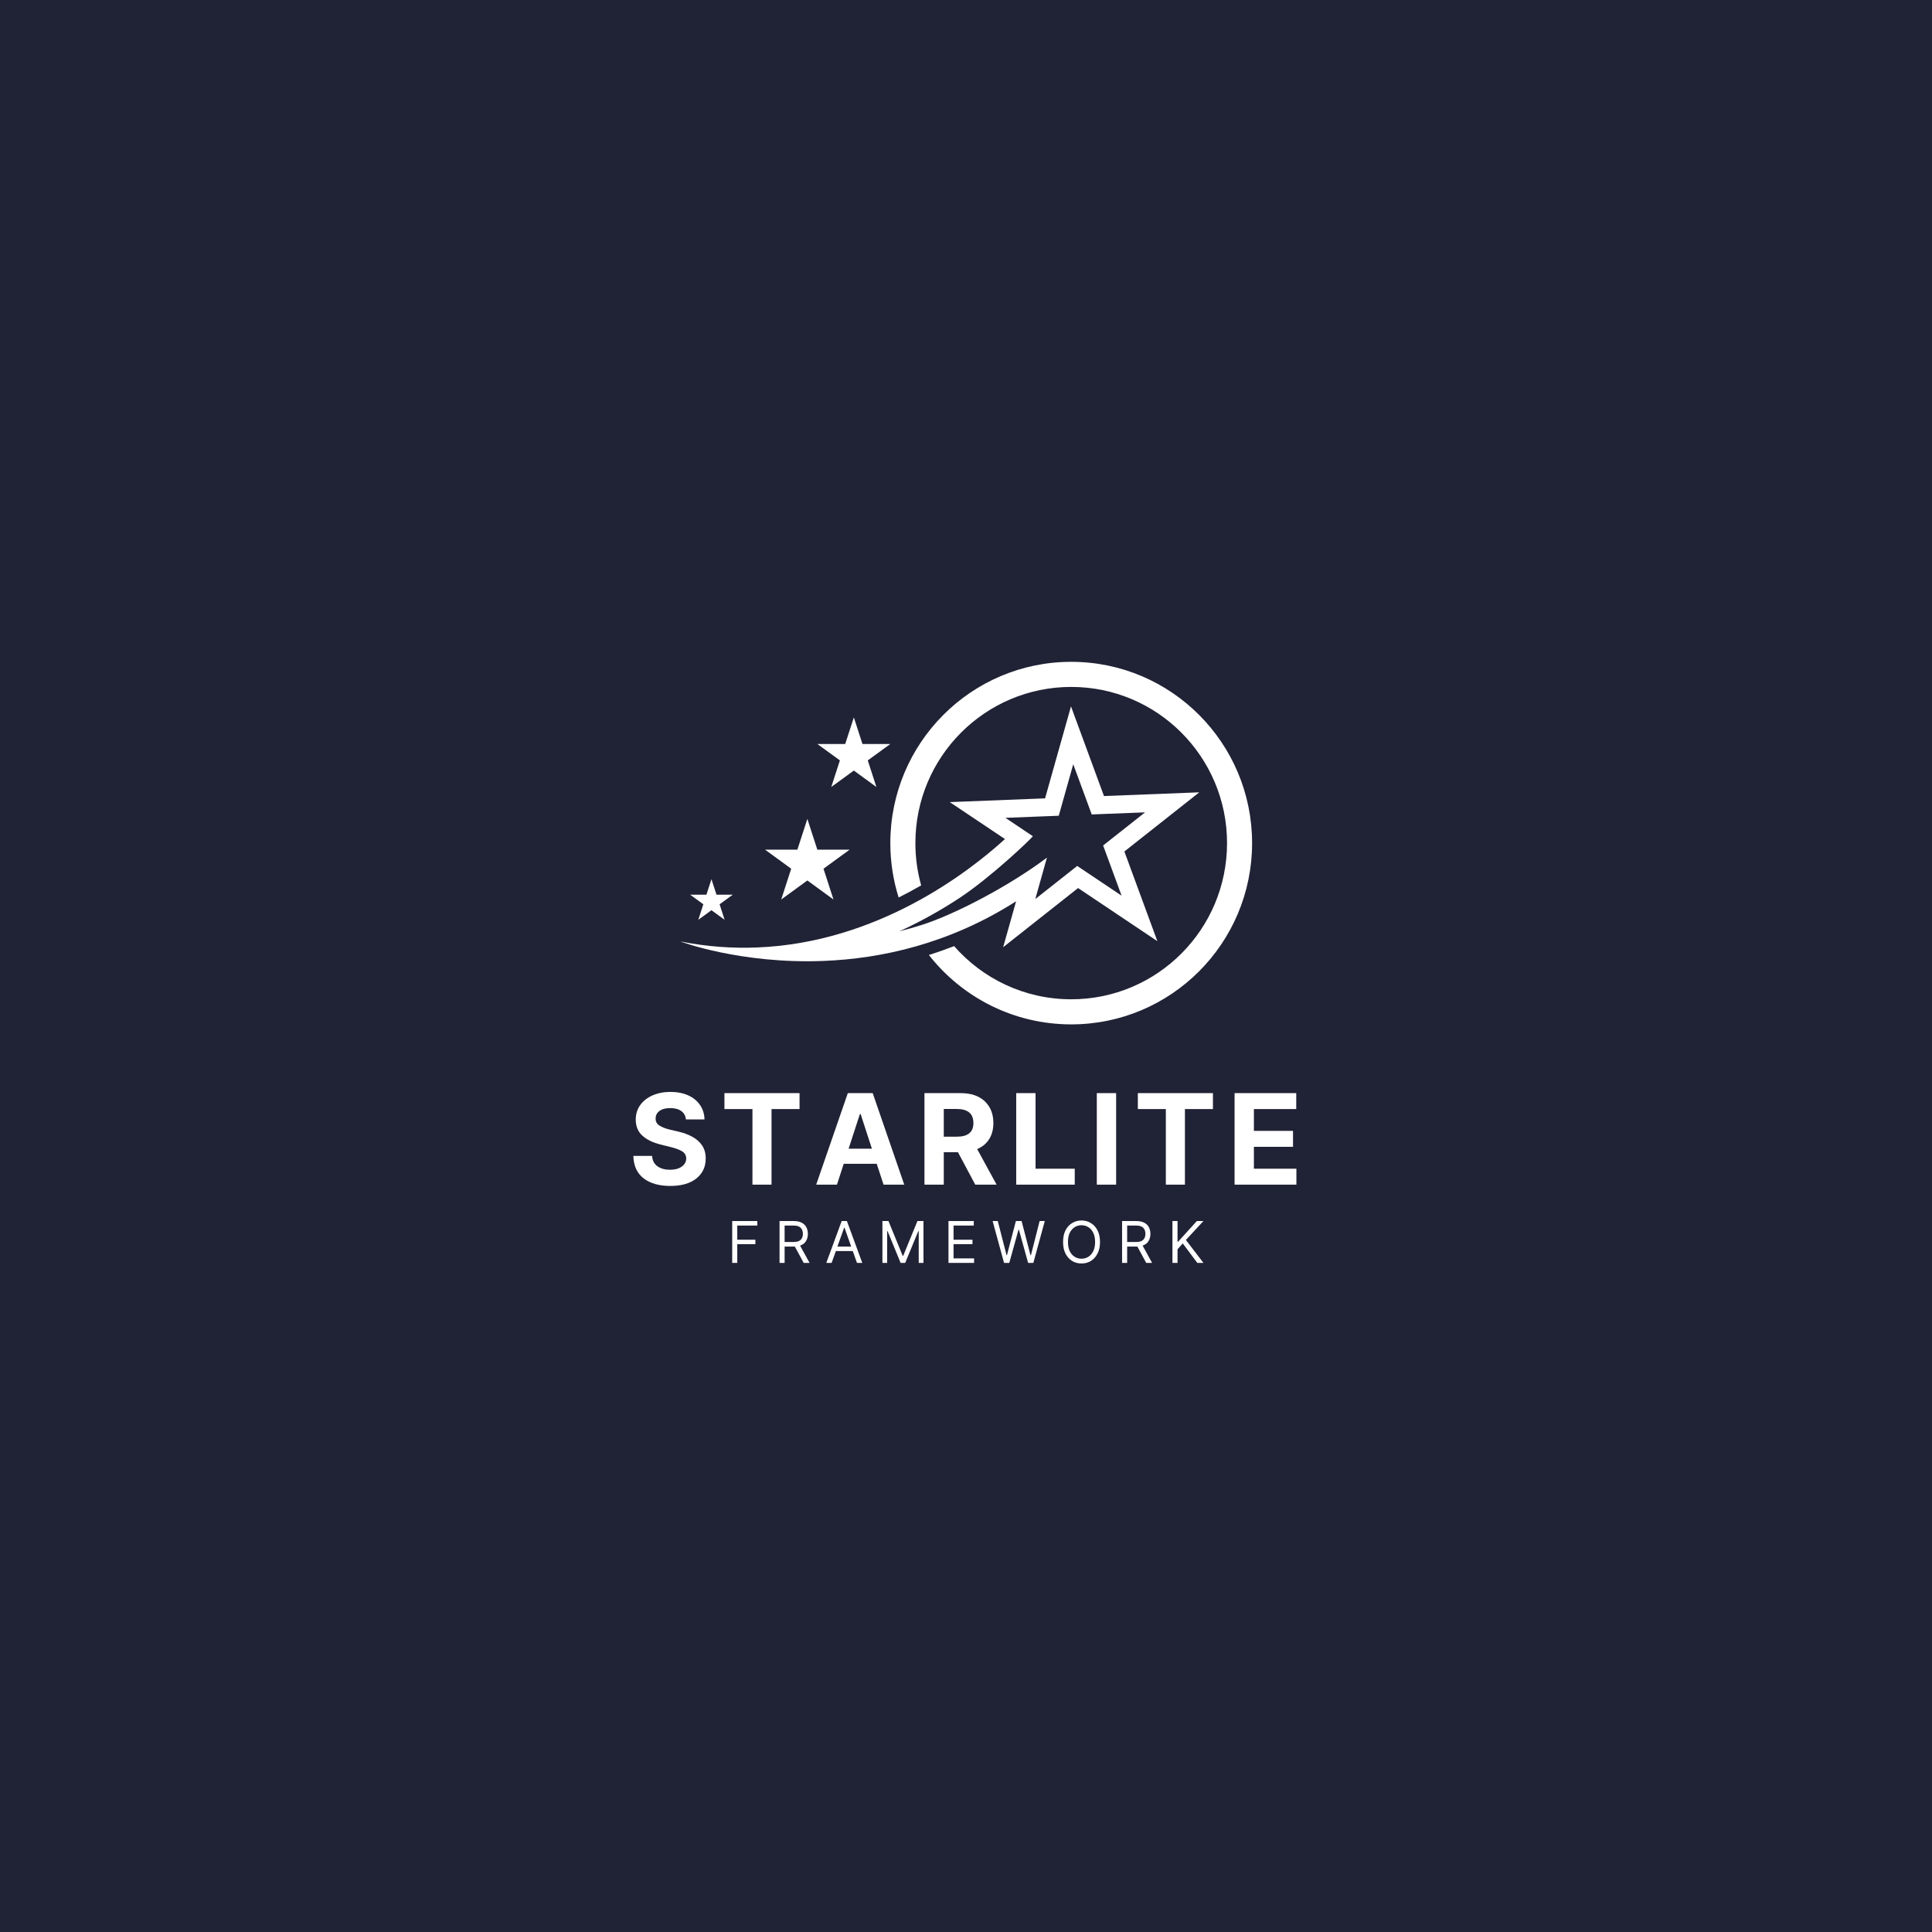
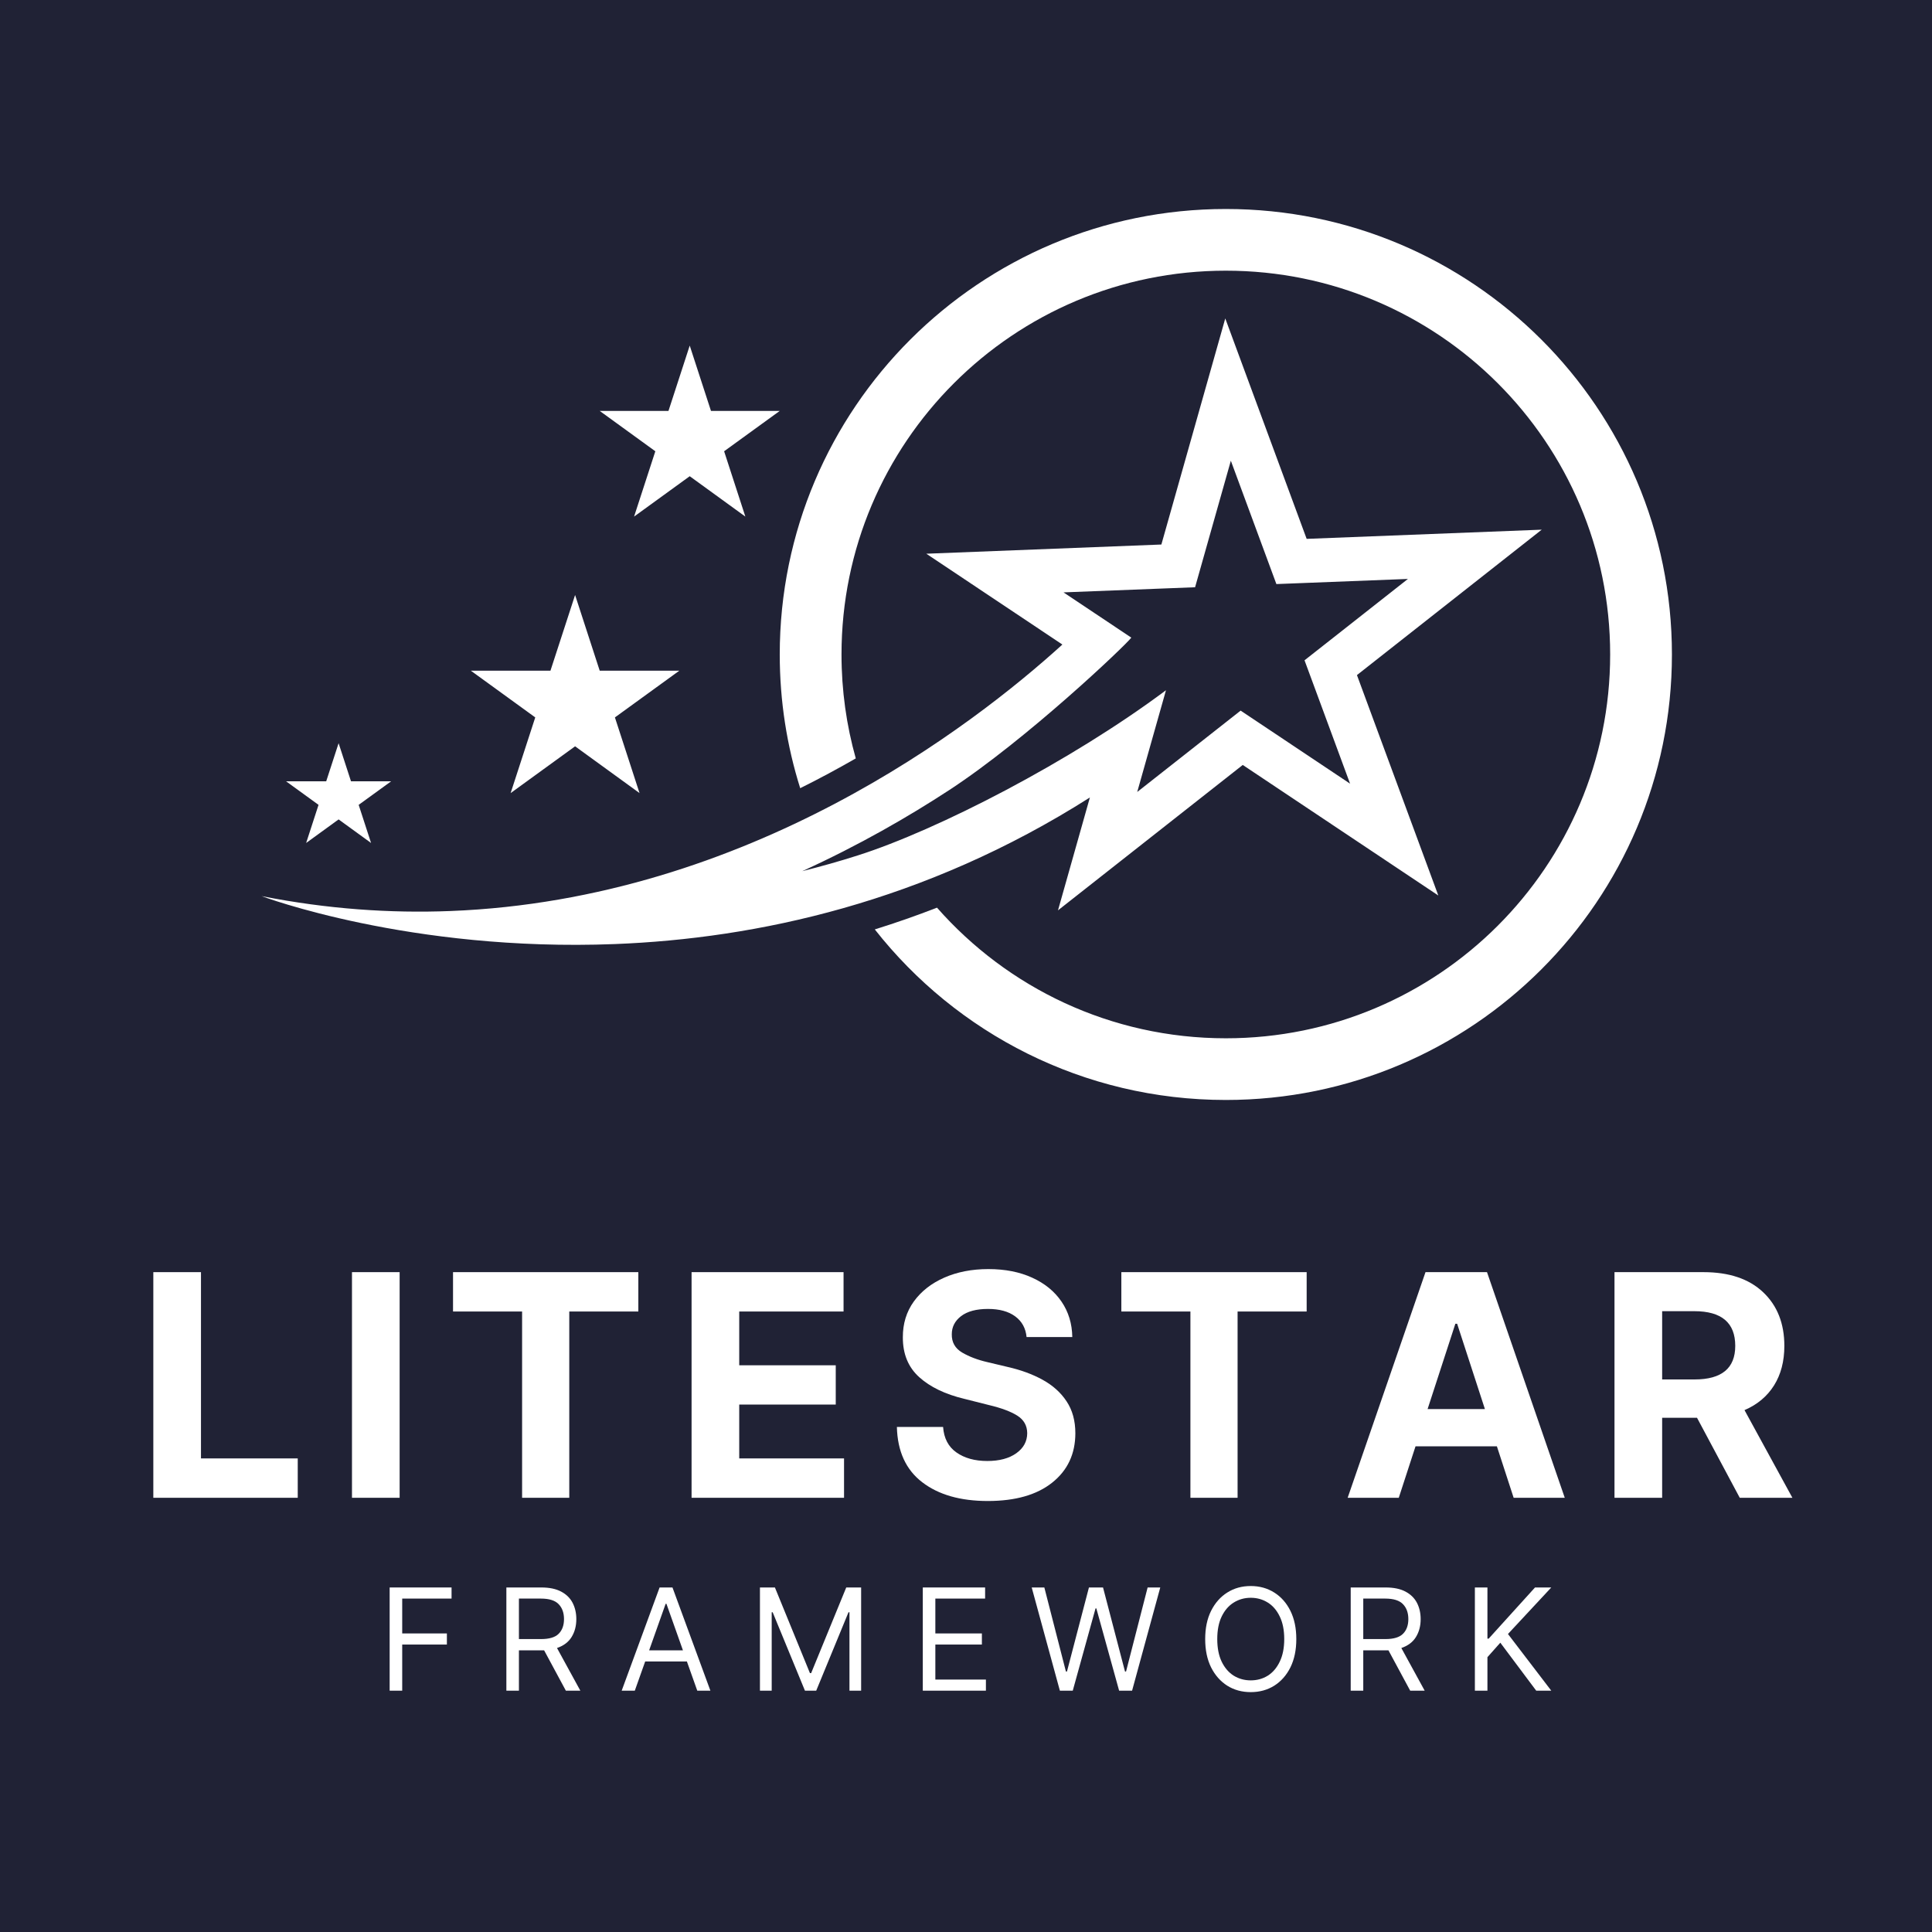
<svg xmlns="http://www.w3.org/2000/svg" width="500" zoomAndPan="magnify" viewBox="0 0 375 375" height="500" preserveAspectRatio="xMidYMid meet" version="1.0">
  <defs>
    <g />
-     <clipPath id="d1c9578ea1">
-       <path d="M 132.031 137 L 233 137 L 233 187 L 132.031 187 Z M 132.031 137 " clip-rule="nonzero" />
+     <clipPath id="0f45308b59">
+       <path d="M 50.77 61 L 300 61 L 300 184 L 50.77 184 Z M 50.77 61 " clip-rule="nonzero" />
    </clipPath>
-     <clipPath id="8c88425584">
-       <path d="M 172 128.395 L 243.031 128.395 L 243.031 198.895 L 172 198.895 Z M 172 128.395 " clip-rule="nonzero" />
+     <clipPath id="ec4c879311">
+       <path d="M 151 40.41 L 324.52 40.41 L 324.52 213.66 L 151 213.66 Z M 151 40.41 " clip-rule="nonzero" />
    </clipPath>
  </defs>
  <rect x="-37.5" width="450" fill="#ffffff" y="-37.5" height="450" fill-opacity="1" />
  <rect x="-37.5" width="450" fill="#202235" y="-37.5" height="450" fill-opacity="1" />
-   <g clip-path="url(#d1c9578ea1)">
-     <path fill="#ffffff" d="M 174.586 180.758 C 179.07 178.707 182.965 176.445 186.156 174.352 C 192.254 170.352 200.055 162.906 200.48 162.312 L 197.625 160.398 L 195.148 158.742 L 202.984 158.434 L 205.504 158.336 L 206.188 155.906 L 208.316 148.34 L 211.031 155.715 L 211.902 158.086 L 214.418 157.984 L 222.254 157.68 L 216.094 162.543 L 214.117 164.105 L 214.988 166.473 L 217.699 173.848 L 211.18 169.48 L 209.086 168.078 L 207.109 169.641 L 200.949 174.504 L 202.008 170.746 L 203.078 166.941 L 203.211 166.469 C 195.715 172.094 185.227 177.516 178.953 179.516 C 177.516 179.977 176.059 180.391 174.586 180.758 Z M 159.84 186.516 C 170.953 186.082 184.195 183.25 197.223 174.938 L 194.711 183.855 L 209.254 172.371 L 224.645 182.68 L 218.242 165.273 L 232.781 153.789 L 214.281 154.512 L 207.879 137.105 L 202.848 154.961 L 184.348 155.688 L 195.059 162.859 C 188.012 169.285 170.328 182.988 146.902 183.906 C 142.168 184.094 137.195 183.754 132.031 182.73 C 132.031 182.73 143.691 187.148 159.84 186.516 " fill-opacity="1" fill-rule="nonzero" />
+   <g clip-path="url(#0f45308b59)">
+     <path fill="#ffffff" d="M 155.719 169.09 C 166.777 164.047 176.383 158.492 184.25 153.348 C 199.297 143.512 218.527 125.223 219.586 123.762 L 212.535 119.059 L 206.43 114.98 L 225.754 114.227 L 231.965 113.984 L 233.652 108.012 L 238.906 89.426 L 245.598 107.547 L 247.746 113.367 L 253.953 113.125 L 273.277 112.371 L 258.09 124.324 L 253.207 128.164 L 255.359 133.988 L 262.047 152.109 L 245.969 141.375 L 240.805 137.93 L 235.926 141.77 L 220.734 153.723 L 223.344 144.484 L 225.988 135.137 L 226.312 133.977 C 207.824 147.797 181.957 161.117 166.488 166.039 C 162.941 167.172 159.352 168.184 155.719 169.09 Z M 119.352 183.242 C 146.762 182.172 179.414 175.215 211.547 154.789 L 205.355 176.699 L 241.219 148.477 L 279.176 173.816 L 263.383 131.035 L 299.246 102.809 L 253.621 104.594 L 237.824 61.809 L 225.422 105.691 L 179.797 107.477 L 206.207 125.105 C 188.824 140.895 145.215 174.57 87.445 176.828 C 75.766 177.285 63.504 176.453 50.77 173.934 C 50.77 173.934 79.52 184.797 119.352 183.242 " fill-opacity="1" fill-rule="nonzero" />
  </g>
-   <g clip-path="url(#8c88425584)">
-     <path fill="#ffffff" d="M 207.922 128.461 C 188.531 128.461 172.812 144.215 172.812 163.645 C 172.812 167.324 173.379 170.871 174.426 174.207 C 175.949 173.445 177.41 172.656 178.797 171.855 C 178.066 169.242 177.676 166.488 177.676 163.645 C 177.676 146.902 191.219 133.332 207.922 133.332 C 224.629 133.332 238.168 146.902 238.168 163.645 C 238.168 180.387 224.629 193.961 207.922 193.961 C 198.863 193.961 190.734 189.965 185.191 183.641 C 183.578 184.27 181.945 184.844 180.293 185.359 C 186.723 193.562 196.707 198.832 207.922 198.832 C 227.312 198.832 243.031 183.078 243.031 163.645 C 243.031 144.215 227.312 128.461 207.922 128.461 " fill-opacity="1" fill-rule="nonzero" />
+   <g clip-path="url(#ec4c879311)">
+     <path fill="#ffffff" d="M 237.934 40.566 C 190.113 40.566 151.348 79.281 151.348 127.035 C 151.348 136.078 152.738 144.797 155.32 152.988 C 159.086 151.117 162.684 149.176 166.105 147.207 C 164.301 140.793 163.336 134.027 163.336 127.035 C 163.336 85.891 196.734 52.539 237.934 52.539 C 279.133 52.539 312.531 85.891 312.531 127.035 C 312.531 168.18 279.133 201.531 237.934 201.531 C 215.59 201.531 195.543 191.719 181.871 176.176 C 177.898 177.723 173.871 179.129 169.797 180.398 C 185.652 200.555 210.277 213.504 237.934 213.504 C 285.754 213.504 324.52 174.789 324.52 127.035 C 324.52 79.281 285.754 40.566 237.934 40.566 " fill-opacity="1" fill-rule="nonzero" />
  </g>
-   <path fill="#ffffff" d="M 156.707 158.945 L 158.645 164.922 L 164.914 164.922 L 159.84 168.617 L 161.777 174.594 L 156.707 170.898 L 151.633 174.594 L 153.57 168.617 L 148.5 164.922 L 154.77 164.922 L 156.707 158.945 " fill-opacity="1" fill-rule="nonzero" />
-   <path fill="#ffffff" d="M 165.73 139.246 L 167.402 144.406 L 172.812 144.406 L 168.434 147.594 L 170.105 152.754 L 165.73 149.566 L 161.348 152.754 L 163.023 147.594 L 158.645 144.406 L 164.055 144.406 L 165.73 139.246 " fill-opacity="1" fill-rule="nonzero" />
-   <path fill="#ffffff" d="M 138.094 170.652 L 139.07 173.66 L 142.23 173.66 L 139.676 175.523 L 140.648 178.531 L 138.094 176.672 L 135.539 178.531 L 136.516 175.523 L 133.961 173.66 L 137.117 173.66 L 138.094 170.652 " fill-opacity="1" fill-rule="nonzero" />
+   <path fill="#ffffff" d="M 111.625 115.488 L 116.402 130.176 L 131.863 130.176 L 119.355 139.25 L 124.133 153.938 L 111.625 144.859 L 99.113 153.938 L 103.891 139.25 L 91.383 130.176 L 106.844 130.176 L 111.625 115.488 " fill-opacity="1" fill-rule="nonzero" />
+   <path fill="#ffffff" d="M 133.875 67.078 L 138 79.758 L 151.348 79.758 L 140.551 87.59 L 144.672 100.27 L 133.875 92.434 L 123.074 100.27 L 127.199 87.59 L 116.402 79.758 L 129.75 79.758 L 133.875 67.078 " fill-opacity="1" fill-rule="nonzero" />
+   <path fill="#ffffff" d="M 65.723 144.254 L 68.129 151.652 L 75.918 151.652 L 69.617 156.223 L 72.023 163.621 L 65.723 159.047 L 59.422 163.621 L 61.828 156.223 L 55.527 151.652 L 63.316 151.652 L 65.723 144.254 " fill-opacity="1" fill-rule="nonzero" />
  <g fill="#ffffff" fill-opacity="1">
-     <g transform="translate(121.9619, 229.9401)">
+     <g transform="translate(25.94809, 290.719)">
      <g>
-         <path d="M 11.172 -12.656 C 11.109 -13.352 10.812 -13.895 10.281 -14.281 C 9.75 -14.664 9.035 -14.859 8.141 -14.859 C 7.223 -14.859 6.52 -14.672 6.031 -14.297 C 5.539 -13.922 5.297 -13.445 5.297 -12.875 C 5.273 -12.238 5.547 -11.754 6.109 -11.422 C 6.672 -11.098 7.332 -10.848 8.094 -10.672 L 9.703 -10.297 C 10.723 -10.066 11.633 -9.727 12.438 -9.281 C 13.238 -8.844 13.867 -8.281 14.328 -7.594 C 14.785 -6.906 15.016 -6.066 15.016 -5.078 C 15.016 -3.453 14.406 -2.156 13.188 -1.188 C 11.977 -0.227 10.289 0.25 8.125 0.25 C 5.969 0.25 4.25 -0.238 2.969 -1.219 C 1.688 -2.207 1.02 -3.66 0.969 -5.578 L 4.609 -5.578 C 4.672 -4.68 5.02 -4.008 5.656 -3.562 C 6.289 -3.113 7.098 -2.891 8.078 -2.891 C 9.035 -2.891 9.797 -3.094 10.359 -3.5 C 10.93 -3.906 11.223 -4.43 11.234 -5.078 C 11.223 -5.68 10.957 -6.145 10.438 -6.469 C 9.914 -6.789 9.176 -7.066 8.219 -7.297 L 6.281 -7.781 C 4.781 -8.145 3.598 -8.719 2.734 -9.5 C 1.867 -10.281 1.438 -11.32 1.438 -12.625 C 1.438 -13.695 1.723 -14.633 2.297 -15.438 C 2.879 -16.25 3.68 -16.879 4.703 -17.328 C 5.723 -17.773 6.879 -18 8.172 -18 C 9.484 -18 10.633 -17.773 11.625 -17.328 C 12.613 -16.879 13.379 -16.25 13.922 -15.438 C 14.473 -14.633 14.758 -13.707 14.781 -12.656 Z M 11.172 -12.656 " />
+         <path d="M 3.812 0 L 3.812 -43.797 L 13.062 -43.797 L 13.062 -7.641 L 31.844 -7.641 L 31.844 0 Z M 3.812 0 " />
      </g>
    </g>
  </g>
  <g fill="#ffffff" fill-opacity="1">
-     <g transform="translate(139.7376, 229.9401)">
+     <g transform="translate(64.5065, 290.719)">
      <g>
-         <path d="M 0.875 -14.672 L 0.875 -17.766 L 15.453 -17.766 L 15.453 -14.672 L 10.016 -14.672 L 10.016 0 L 6.312 0 L 6.312 -14.672 Z M 0.875 -14.672 " />
+         <path d="M 13.062 -43.797 L 13.062 0 L 3.812 0 L 3.812 -43.797 Z M 13.062 -43.797 " />
      </g>
    </g>
  </g>
  <g fill="#ffffff" fill-opacity="1">
-     <g transform="translate(157.8429, 229.9401)">
+     <g transform="translate(85.79173, 290.719)">
      <g>
-         <path d="M 4.609 0 L 0.578 0 L 6.719 -17.766 L 11.547 -17.766 L 17.672 0 L 13.656 0 L 12.328 -4.047 L 5.922 -4.047 Z M 6.875 -6.984 L 11.391 -6.984 L 9.203 -13.703 L 9.062 -13.703 Z M 6.875 -6.984 " />
+         <path d="M 2.141 -36.156 L 2.141 -43.797 L 38.109 -43.797 L 38.109 -36.156 L 24.703 -36.156 L 24.703 0 L 15.547 0 L 15.547 -36.156 Z M 2.141 -36.156 " />
      </g>
    </g>
  </g>
  <g fill="#ffffff" fill-opacity="1">
-     <g transform="translate(177.8908, 229.9401)">
+     <g transform="translate(130.4214, 290.719)">
      <g>
-         <path d="M 1.547 0 L 1.547 -17.766 L 8.547 -17.766 C 10.566 -17.766 12.133 -17.238 13.25 -16.188 C 14.363 -15.133 14.922 -13.723 14.922 -11.953 C 14.922 -10.742 14.648 -9.707 14.109 -8.844 C 13.566 -7.977 12.789 -7.332 11.781 -6.906 L 15.547 0 L 11.406 0 L 8.047 -6.297 L 5.297 -6.297 L 5.297 0 Z M 5.297 -9.312 L 7.844 -9.312 C 9.977 -9.312 11.047 -10.191 11.047 -11.953 C 11.047 -13.773 9.973 -14.688 7.828 -14.688 L 5.297 -14.688 Z M 5.297 -9.312 " />
+         <path d="M 3.812 0 L 3.812 -43.797 L 33.312 -43.797 L 33.312 -36.156 L 13.062 -36.156 L 13.062 -25.719 L 31.797 -25.719 L 31.797 -18.094 L 13.062 -18.094 L 13.062 -7.641 L 33.406 -7.641 L 33.406 0 Z M 3.812 0 " />
      </g>
    </g>
  </g>
  <g fill="#ffffff" fill-opacity="1">
-     <g transform="translate(195.7013, 229.9401)">
+     <g transform="translate(171.6948, 290.719)">
      <g>
-         <path d="M 1.547 0 L 1.547 -17.766 L 5.297 -17.766 L 5.297 -3.094 L 12.906 -3.094 L 12.906 0 Z M 1.547 0 " />
+         <path d="M 27.562 -31.203 C 27.395 -32.922 26.656 -34.258 25.344 -35.219 C 24.039 -36.176 22.285 -36.656 20.078 -36.656 C 17.816 -36.656 16.078 -36.191 14.859 -35.266 C 13.648 -34.336 13.047 -33.164 13.047 -31.75 C 13.016 -30.188 13.688 -29 15.062 -28.188 C 16.438 -27.383 18.07 -26.766 19.969 -26.328 L 23.906 -25.391 C 26.445 -24.816 28.703 -23.988 30.672 -22.906 C 32.648 -21.82 34.203 -20.426 35.328 -18.719 C 36.461 -17.02 37.031 -14.953 37.031 -12.516 C 37.02 -8.504 35.52 -5.312 32.531 -2.938 C 29.551 -0.562 25.383 0.625 20.031 0.625 C 14.719 0.625 10.477 -0.586 7.312 -3.016 C 4.145 -5.441 2.504 -9.02 2.391 -13.75 L 11.359 -13.75 C 11.516 -11.551 12.379 -9.898 13.953 -8.797 C 15.523 -7.691 17.52 -7.141 19.938 -7.141 C 22.281 -7.141 24.156 -7.641 25.562 -8.641 C 26.969 -9.641 27.676 -10.938 27.688 -12.531 C 27.676 -14.008 27.031 -15.148 25.75 -15.953 C 24.469 -16.754 22.633 -17.438 20.25 -18 L 15.484 -19.203 C 11.785 -20.086 8.867 -21.488 6.734 -23.406 C 4.598 -25.332 3.535 -27.91 3.547 -31.141 C 3.535 -33.785 4.242 -36.102 5.672 -38.094 C 7.109 -40.082 9.082 -41.629 11.594 -42.734 C 14.102 -43.836 16.953 -44.391 20.141 -44.391 C 23.391 -44.391 26.227 -43.832 28.656 -42.719 C 31.094 -41.613 32.988 -40.066 34.344 -38.078 C 35.695 -36.098 36.395 -33.805 36.438 -31.203 Z M 27.562 -31.203 " />
      </g>
    </g>
  </g>
  <g fill="#ffffff" fill-opacity="1">
-     <g transform="translate(211.3436, 229.9401)">
+     <g transform="translate(215.5121, 290.719)">
      <g>
-         <path d="M 5.297 -17.766 L 5.297 0 L 1.547 0 L 1.547 -17.766 Z M 5.297 -17.766 " />
+         <path d="M 2.141 -36.156 L 2.141 -43.797 L 38.109 -43.797 L 38.109 -36.156 L 24.703 -36.156 L 24.703 0 L 15.547 0 L 15.547 -36.156 Z M 2.141 -36.156 " />
      </g>
    </g>
  </g>
  <g fill="#ffffff" fill-opacity="1">
-     <g transform="translate(219.9786, 229.9401)">
+     <g transform="translate(260.1418, 290.719)">
      <g>
-         <path d="M 0.875 -14.672 L 0.875 -17.766 L 15.453 -17.766 L 15.453 -14.672 L 10.016 -14.672 L 10.016 0 L 6.312 0 L 6.312 -14.672 Z M 0.875 -14.672 " />
+         <path d="M 11.359 0 L 1.438 0 L 16.547 -43.797 L 28.484 -43.797 L 43.578 0 L 33.656 0 L 30.406 -9.984 L 14.609 -9.984 Z M 16.953 -17.219 L 28.078 -17.219 L 22.688 -33.781 L 22.344 -33.781 Z M 16.953 -17.219 " />
      </g>
    </g>
  </g>
  <g fill="#ffffff" fill-opacity="1">
-     <g transform="translate(238.0838, 229.9401)">
+     <g transform="translate(309.5601, 290.719)">
      <g>
-         <path d="M 1.547 0 L 1.547 -17.766 L 13.516 -17.766 L 13.516 -14.672 L 5.297 -14.672 L 5.297 -10.438 L 12.891 -10.438 L 12.891 -7.344 L 5.297 -7.344 L 5.297 -3.094 L 13.547 -3.094 L 13.547 0 Z M 1.547 0 " />
+         <path d="M 3.812 0 L 3.812 -43.797 L 21.078 -43.797 C 26.055 -43.797 29.914 -42.5 32.656 -39.906 C 35.406 -37.312 36.781 -33.836 36.781 -29.484 C 36.781 -26.492 36.113 -23.938 34.781 -21.812 C 33.445 -19.688 31.535 -18.086 29.047 -17.016 L 38.344 0 L 28.125 0 L 19.828 -15.531 L 13.062 -15.531 L 13.062 0 Z M 13.062 -22.969 L 19.359 -22.969 C 24.617 -22.969 27.25 -25.141 27.25 -29.484 C 27.25 -33.973 24.602 -36.219 19.312 -36.219 L 13.062 -36.219 Z M 13.062 -22.969 " />
      </g>
    </g>
  </g>
  <g fill="#ffffff" fill-opacity="1">
-     <g transform="translate(141.1348, 245.1285)">
+     <g transform="translate(73.20952, 328.1587)">
      <g>
-         <path d="M 0.984 0 L 0.984 -8.125 L 5.859 -8.125 L 5.859 -7.25 L 1.969 -7.25 L 1.969 -4.5 L 5.484 -4.5 L 5.484 -3.641 L 1.969 -3.641 L 1.969 0 Z M 0.984 0 " />
+         <path d="M 2.422 0 L 2.422 -20.031 L 14.438 -20.031 L 14.438 -17.875 L 4.859 -17.875 L 4.859 -11.109 L 13.531 -11.109 L 13.531 -8.953 L 4.859 -8.953 L 4.859 0 Z M 2.422 0 " />
      </g>
    </g>
  </g>
  <g fill="#ffffff" fill-opacity="1">
-     <g transform="translate(150.3252, 245.1285)">
+     <g transform="translate(95.86387, 328.1587)">
      <g>
-         <path d="M 0.984 0 L 0.984 -8.125 L 3.734 -8.125 C 4.367 -8.125 4.891 -8.016 5.297 -7.797 C 5.703 -7.586 6 -7.297 6.188 -6.922 C 6.383 -6.547 6.484 -6.117 6.484 -5.641 C 6.484 -5.098 6.359 -4.625 6.109 -4.219 C 5.867 -3.82 5.488 -3.535 4.969 -3.359 L 6.812 0 L 5.672 0 L 3.953 -3.172 C 3.891 -3.172 3.82 -3.172 3.75 -3.172 L 1.969 -3.172 L 1.969 0 Z M 1.969 -4.062 L 3.719 -4.062 C 4.363 -4.062 4.82 -4.203 5.094 -4.484 C 5.375 -4.766 5.516 -5.148 5.516 -5.641 C 5.516 -6.129 5.375 -6.52 5.094 -6.812 C 4.82 -7.102 4.359 -7.25 3.703 -7.25 L 1.969 -7.25 Z M 1.969 -4.062 " />
+         <path d="M 2.422 0 L 2.422 -20.031 L 9.203 -20.031 C 10.766 -20.031 12.047 -19.766 13.047 -19.234 C 14.055 -18.703 14.801 -17.973 15.281 -17.047 C 15.758 -16.117 16 -15.066 16 -13.891 C 16 -12.555 15.691 -11.395 15.078 -10.406 C 14.473 -9.426 13.531 -8.719 12.25 -8.281 L 16.781 0 L 13.969 0 L 9.75 -7.828 C 9.582 -7.828 9.41 -7.828 9.234 -7.828 L 4.859 -7.828 L 4.859 0 Z M 4.859 -10.016 L 9.156 -10.016 C 10.758 -10.016 11.898 -10.359 12.578 -11.047 C 13.266 -11.742 13.609 -12.691 13.609 -13.891 C 13.609 -15.098 13.266 -16.062 12.578 -16.781 C 11.891 -17.508 10.734 -17.875 9.109 -17.875 L 4.859 -17.875 Z M 4.859 -10.016 " />
      </g>
    </g>
  </g>
  <g fill="#ffffff" fill-opacity="1">
-     <g transform="translate(160.1025, 245.1285)">
+     <g transform="translate(119.9651, 328.1587)">
      <g>
-         <path d="M 1.312 0 L 0.281 0 L 3.266 -8.125 L 4.281 -8.125 L 7.266 0 L 6.234 0 L 5.422 -2.297 L 2.141 -2.297 Z M 2.438 -3.172 L 5.109 -3.172 L 3.812 -6.844 L 3.75 -6.844 Z M 2.438 -3.172 " />
+         <path d="M 3.25 0 L 0.703 0 L 8.062 -20.031 L 10.562 -20.031 L 17.922 0 L 15.375 0 L 13.359 -5.672 L 5.266 -5.672 Z M 6.031 -7.828 L 12.594 -7.828 L 9.391 -16.859 L 9.234 -16.859 Z M 6.031 -7.828 " />
      </g>
    </g>
  </g>
  <g fill="#ffffff" fill-opacity="1">
-     <g transform="translate(170.2923, 245.1285)">
+     <g transform="translate(145.083, 328.1587)">
      <g>
-         <path d="M 0.984 -8.125 L 2.156 -8.125 L 4.922 -1.375 L 5.016 -1.375 L 7.781 -8.125 L 8.953 -8.125 L 8.953 0 L 8.031 0 L 8.031 -6.172 L 7.953 -6.172 L 5.406 0 L 4.516 0 L 1.984 -6.172 L 1.906 -6.172 L 1.906 0 L 0.984 0 Z M 0.984 -8.125 " />
+         <path d="M 2.422 -20.031 L 5.328 -20.031 L 12.125 -3.406 L 12.359 -3.406 L 19.172 -20.031 L 22.062 -20.031 L 22.062 0 L 19.797 0 L 19.797 -15.219 L 19.609 -15.219 L 13.344 0 L 11.156 0 L 4.891 -15.219 L 4.703 -15.219 L 4.703 0 L 2.422 0 Z M 2.422 -20.031 " />
      </g>
    </g>
  </g>
  <g fill="#ffffff" fill-opacity="1">
-     <g transform="translate(183.1155, 245.1285)">
+     <g transform="translate(176.6922, 328.1587)">
      <g>
-         <path d="M 0.984 0 L 0.984 -8.125 L 5.891 -8.125 L 5.891 -7.25 L 1.969 -7.25 L 1.969 -4.5 L 5.641 -4.5 L 5.641 -3.641 L 1.969 -3.641 L 1.969 -0.875 L 5.953 -0.875 L 5.953 0 Z M 0.984 0 " />
+         <path d="M 2.422 0 L 2.422 -20.031 L 14.516 -20.031 L 14.516 -17.875 L 4.859 -17.875 L 4.859 -11.109 L 13.891 -11.109 L 13.891 -8.953 L 4.859 -8.953 L 4.859 -2.156 L 14.672 -2.156 L 14.672 0 Z M 2.422 0 " />
      </g>
    </g>
  </g>
  <g fill="#ffffff" fill-opacity="1">
-     <g transform="translate(192.4328, 245.1285)">
+     <g transform="translate(199.6594, 328.1587)">
      <g>
-         <path d="M 2.453 0 L 0.234 -8.125 L 1.234 -8.125 L 2.938 -1.5 L 3.016 -1.5 L 4.75 -8.125 L 5.859 -8.125 L 7.578 -1.5 L 7.672 -1.5 L 9.359 -8.125 L 10.359 -8.125 L 8.141 0 L 7.125 0 L 5.328 -6.469 L 5.266 -6.469 L 3.469 0 Z M 2.453 0 " />
+         <path d="M 6.062 0 L 0.594 -20.031 L 3.047 -20.031 L 7.234 -3.719 L 7.438 -3.719 L 11.703 -20.031 L 14.438 -20.031 L 18.703 -3.719 L 18.906 -3.719 L 23.094 -20.031 L 25.547 -20.031 L 20.078 0 L 17.562 0 L 13.141 -15.969 L 12.984 -15.969 L 8.562 0 Z M 6.062 0 " />
      </g>
    </g>
  </g>
  <g fill="#ffffff" fill-opacity="1">
-     <g transform="translate(205.6684, 245.1285)">
+     <g transform="translate(232.2853, 328.1587)">
      <g>
-         <path d="M 7.844 -4.062 C 7.844 -3.207 7.688 -2.469 7.375 -1.844 C 7.062 -1.219 6.633 -0.734 6.094 -0.391 C 5.562 -0.055 4.945 0.109 4.25 0.109 C 3.562 0.109 2.945 -0.055 2.406 -0.391 C 1.863 -0.734 1.438 -1.219 1.125 -1.844 C 0.82 -2.469 0.672 -3.207 0.672 -4.062 C 0.672 -4.914 0.82 -5.656 1.125 -6.281 C 1.438 -6.906 1.863 -7.383 2.406 -7.719 C 2.945 -8.062 3.562 -8.234 4.25 -8.234 C 4.945 -8.234 5.562 -8.062 6.094 -7.719 C 6.633 -7.383 7.062 -6.906 7.375 -6.281 C 7.688 -5.656 7.844 -4.914 7.844 -4.062 Z M 6.891 -4.062 C 6.891 -4.77 6.77 -5.363 6.531 -5.844 C 6.301 -6.32 5.984 -6.688 5.578 -6.938 C 5.18 -7.188 4.738 -7.312 4.25 -7.312 C 3.758 -7.312 3.316 -7.188 2.922 -6.938 C 2.523 -6.688 2.207 -6.32 1.969 -5.844 C 1.738 -5.363 1.625 -4.77 1.625 -4.062 C 1.625 -3.352 1.738 -2.758 1.969 -2.281 C 2.207 -1.801 2.523 -1.438 2.922 -1.188 C 3.316 -0.938 3.758 -0.812 4.25 -0.812 C 4.738 -0.812 5.18 -0.938 5.578 -1.188 C 5.984 -1.438 6.301 -1.801 6.531 -2.281 C 6.77 -2.758 6.891 -3.352 6.891 -4.062 Z M 6.891 -4.062 " />
+         <path d="M 19.328 -10.016 C 19.328 -7.898 18.945 -6.07 18.188 -4.531 C 17.426 -3 16.379 -1.812 15.047 -0.969 C 13.711 -0.133 12.191 0.281 10.484 0.281 C 8.773 0.281 7.254 -0.133 5.922 -0.969 C 4.598 -1.812 3.551 -3 2.781 -4.531 C 2.02 -6.07 1.641 -7.898 1.641 -10.016 C 1.641 -12.129 2.02 -13.953 2.781 -15.484 C 3.551 -17.023 4.598 -18.211 5.922 -19.047 C 7.254 -19.891 8.773 -20.312 10.484 -20.312 C 12.191 -20.312 13.711 -19.891 15.047 -19.047 C 16.379 -18.211 17.426 -17.023 18.188 -15.484 C 18.945 -13.953 19.328 -12.129 19.328 -10.016 Z M 16.984 -10.016 C 16.984 -11.754 16.691 -13.219 16.109 -14.406 C 15.535 -15.602 14.758 -16.504 13.781 -17.109 C 12.801 -17.723 11.703 -18.031 10.484 -18.031 C 9.273 -18.031 8.176 -17.723 7.188 -17.109 C 6.207 -16.504 5.426 -15.602 4.844 -14.406 C 4.27 -13.219 3.984 -11.754 3.984 -10.016 C 3.984 -8.285 4.27 -6.82 4.844 -5.625 C 5.426 -4.426 6.207 -3.52 7.188 -2.906 C 8.176 -2.301 9.273 -2 10.484 -2 C 11.703 -2 12.801 -2.301 13.781 -2.906 C 14.758 -3.52 15.535 -4.426 16.109 -5.625 C 16.691 -6.82 16.984 -8.285 16.984 -10.016 Z M 16.984 -10.016 " />
      </g>
    </g>
  </g>
  <g fill="#ffffff" fill-opacity="1">
-     <g transform="translate(216.81, 245.1285)">
+     <g transform="translate(259.7495, 328.1587)">
      <g>
-         <path d="M 0.984 0 L 0.984 -8.125 L 3.734 -8.125 C 4.367 -8.125 4.891 -8.016 5.297 -7.797 C 5.703 -7.586 6 -7.297 6.188 -6.922 C 6.383 -6.547 6.484 -6.117 6.484 -5.641 C 6.484 -5.098 6.359 -4.625 6.109 -4.219 C 5.867 -3.82 5.488 -3.535 4.969 -3.359 L 6.812 0 L 5.672 0 L 3.953 -3.172 C 3.891 -3.172 3.82 -3.172 3.75 -3.172 L 1.969 -3.172 L 1.969 0 Z M 1.969 -4.062 L 3.719 -4.062 C 4.363 -4.062 4.82 -4.203 5.094 -4.484 C 5.375 -4.766 5.516 -5.148 5.516 -5.641 C 5.516 -6.129 5.375 -6.52 5.094 -6.812 C 4.82 -7.102 4.359 -7.25 3.703 -7.25 L 1.969 -7.25 Z M 1.969 -4.062 " />
+         <path d="M 2.422 0 L 2.422 -20.031 L 9.203 -20.031 C 10.766 -20.031 12.047 -19.766 13.047 -19.234 C 14.055 -18.703 14.801 -17.973 15.281 -17.047 C 15.758 -16.117 16 -15.066 16 -13.891 C 16 -12.555 15.691 -11.395 15.078 -10.406 C 14.473 -9.426 13.531 -8.719 12.25 -8.281 L 16.781 0 L 13.969 0 L 9.75 -7.828 C 9.582 -7.828 9.41 -7.828 9.234 -7.828 L 4.859 -7.828 L 4.859 0 Z M 4.859 -10.016 L 9.156 -10.016 C 10.758 -10.016 11.898 -10.359 12.578 -11.047 C 13.266 -11.742 13.609 -12.691 13.609 -13.891 C 13.609 -15.098 13.266 -16.062 12.578 -16.781 C 11.891 -17.508 10.734 -17.875 9.109 -17.875 L 4.859 -17.875 Z M 4.859 -10.016 " />
      </g>
    </g>
  </g>
  <g fill="#ffffff" fill-opacity="1">
-     <g transform="translate(226.5874, 245.1285)">
+     <g transform="translate(283.8507, 328.1587)">
      <g>
-         <path d="M 0.984 0 L 0.984 -8.125 L 1.969 -8.125 L 1.969 -4.094 L 2.062 -4.094 L 5.719 -8.125 L 7 -8.125 L 3.594 -4.453 L 7 0 L 5.812 0 L 2.984 -3.781 L 1.969 -2.641 L 1.969 0 Z M 0.984 0 " />
+         <path d="M 2.422 0 L 2.422 -20.031 L 4.859 -20.031 L 4.859 -10.094 L 5.094 -10.094 L 14.094 -20.031 L 17.25 -20.031 L 8.844 -11 L 17.25 0 L 14.328 0 L 7.359 -9.312 L 4.859 -6.5 L 4.859 0 Z M 2.422 0 " />
      </g>
    </g>
  </g>
</svg>
